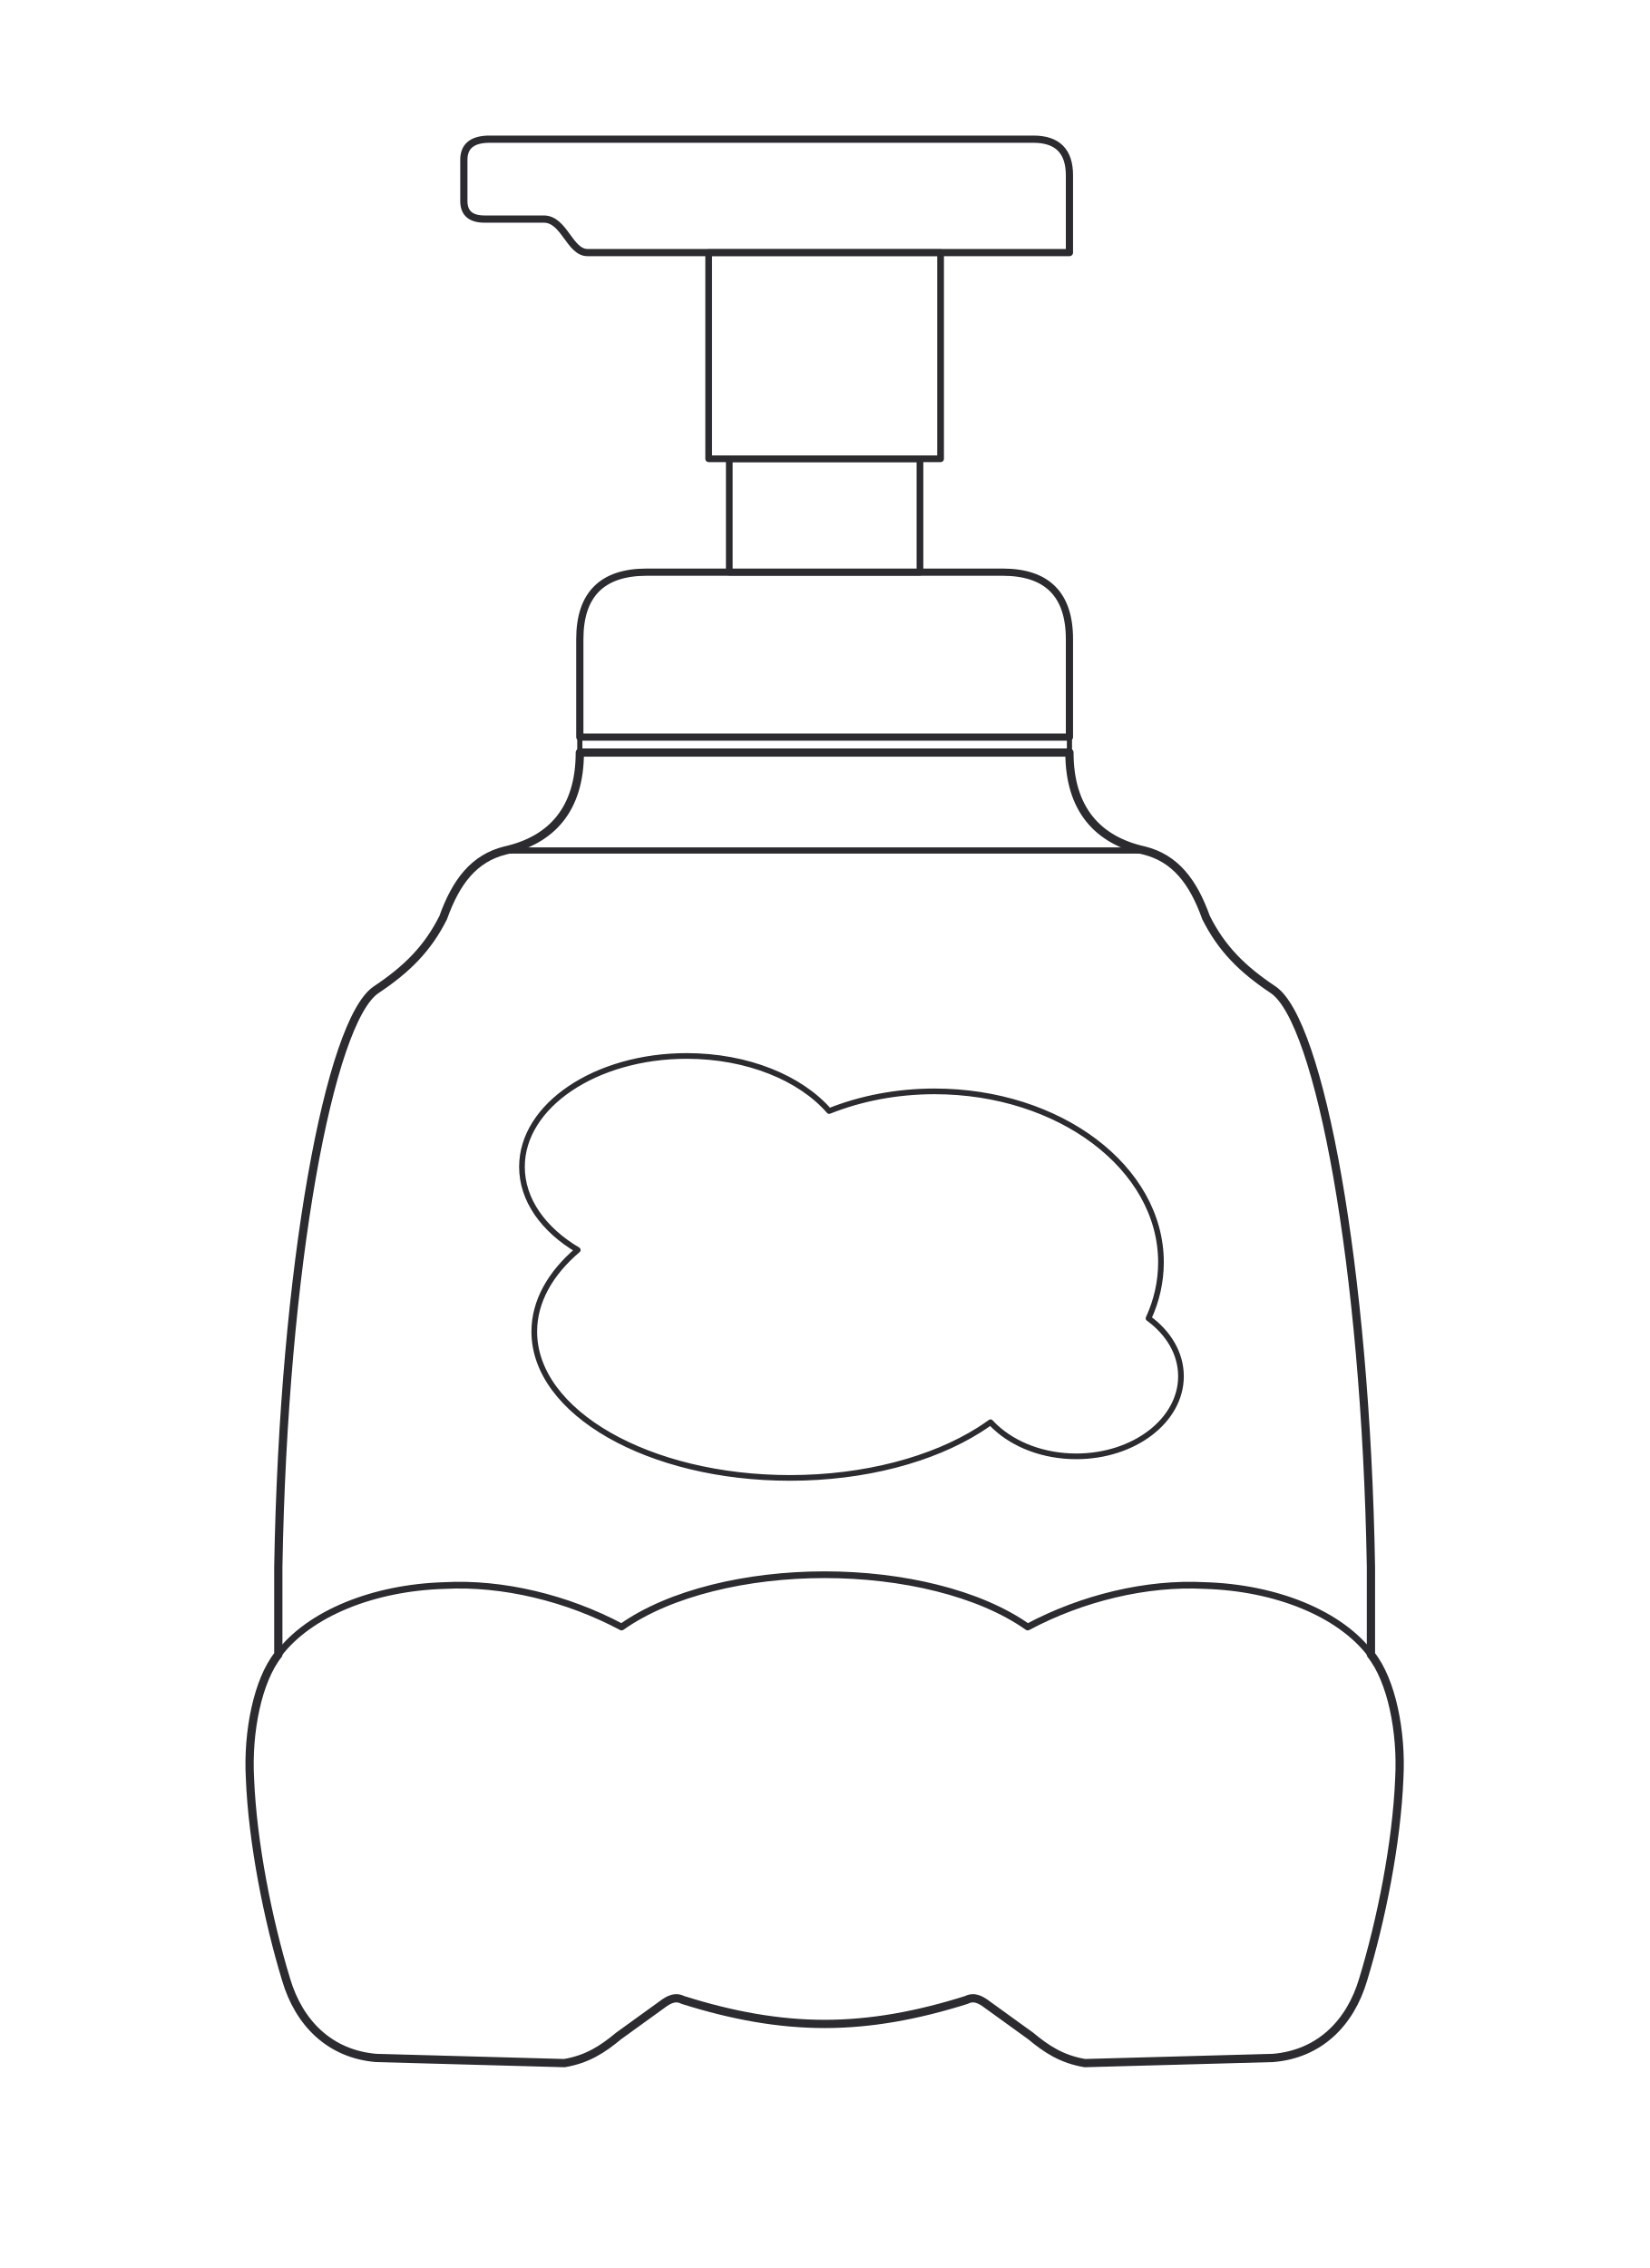
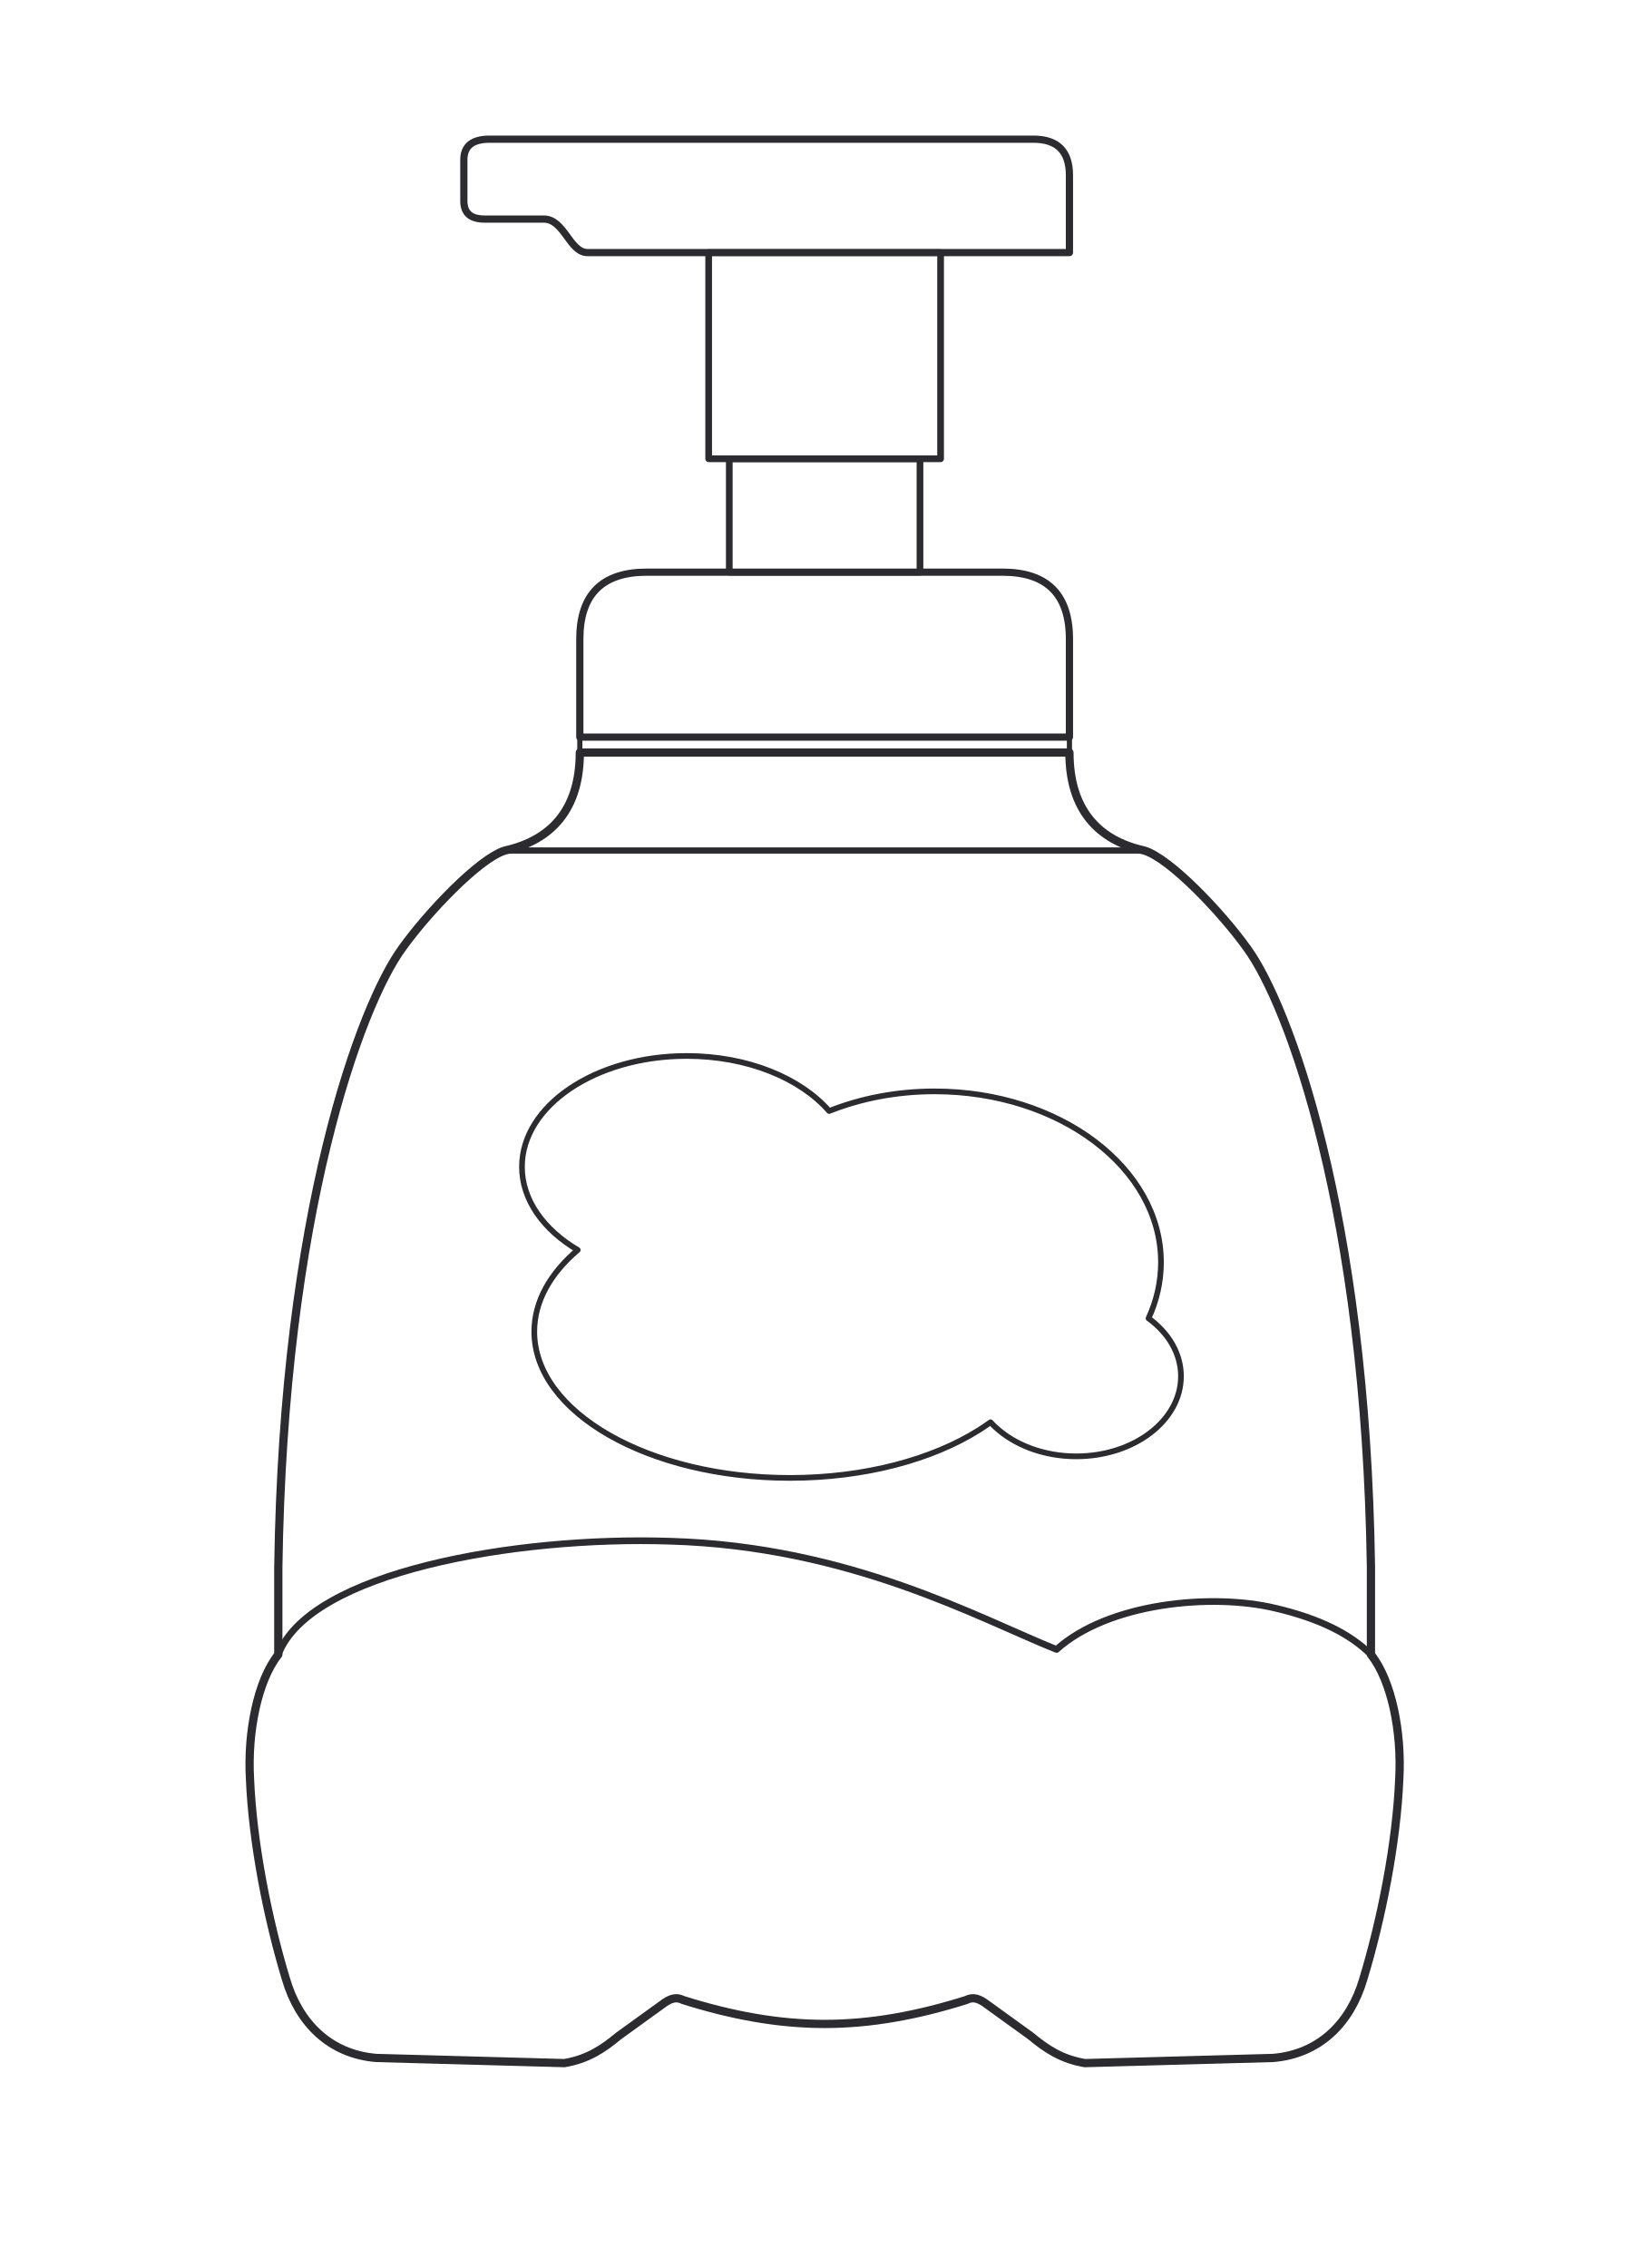
<svg xmlns="http://www.w3.org/2000/svg" width="640" height="880" viewBox="0 0 640 880">
  <g id="Bottle">
-     <path id="body_outline" d="M 225 292 C 225 314 214 326 196 330 C 184 333 177 342 172 356 C 166 368 158 376 146 384 C 128 396 110 491 108 608 L108.00 642.00 C100.00 652.00 96.00 672.00 97.00 690.00 C98.00 715.00 104.00 745.00 111.00 768.00 C116.00 785.00 128.00 797.00 146.00 798.50 L219.00 800.50 C228.00 799.00 234.00 795.00 240.00 790.00 L258.00 777.00 C261.00 775.00 263.00 775.00 265.00 776.00 C284.00 782.00 302.00 785.30 320.00 785.30 C338.00 785.30 356.00 782.00 375.00 776.00 C377.00 775.00 379.00 775.00 382.00 777.00 L400.00 790.00 C406.00 795.00 412.00 799.00 421.00 800.50 L494.00 798.50 C512.00 797.00 524.00 785.00 529.00 768.00 C536.00 745.00 542.00 715.00 543.00 690.00 C544.00 672.00 540.00 652.00 532.00 642.00 L 532 608 C 530 491 512 396 494 384 C 482 376 474 368 468 356 C 463 342 456 333 444 330 C 426 326 415 314 415 292 Z" fill="none" stroke="#2b2b30" stroke-width="3.2" stroke-linejoin="round" stroke-linecap="round" />
+     <path id="body_outline" d="M 225 292 C 225 314 214 326 196 330 C 186 333 166 354 156 368 C 140 390 110 470.2 108 608 L108.00 642.00 C100.00 652.00 96.00 672.00 97.00 690.00 C98.00 715.00 104.00 745.00 111.00 768.00 C116.00 785.00 128.00 797.00 146.00 798.50 L219.00 800.50 C228.00 799.00 234.00 795.00 240.00 790.00 L258.00 777.00 C261.00 775.00 263.00 775.00 265.00 776.00 C284.00 782.00 302.00 785.30 320.00 785.30 C338.00 785.30 356.00 782.00 375.00 776.00 C377.00 775.00 379.00 775.00 382.00 777.00 L400.00 790.00 C406.00 795.00 412.00 799.00 421.00 800.50 L494.00 798.50 C512.00 797.00 524.00 785.00 529.00 768.00 C536.00 745.00 542.00 715.00 543.00 690.00 C544.00 672.00 540.00 652.00 532.00 642.00 L 532 608 C 530 470.2 500 390 484 368 C 474 354 454 333 444 330 C 426 326 415 314 415 292 Z" fill="none" stroke="#2b2b30" stroke-width="3.2" stroke-linejoin="round" stroke-linecap="round" />
    <path id="shoulder_parting_line" d="M 196 330 L 444 330" fill="none" stroke="#2b2b30" stroke-width="2.4" stroke-linejoin="round" stroke-linecap="round" />
-     <path id="foam_parting_line" d="M108.00 642.00 C120.00 626.00 145.00 616.00 172.50 615.20 C195.00 614.00 220.00 620.00 241.20 631.30 C260.00 618.00 290.00 611.00 320.00 611.00 C350.00 611.00 380.00 618.00 398.80 631.30 C420.00 620.00 445.00 614.00 467.50 615.20 C495.00 616.00 520.00 626.00 532.00 642.00" fill="none" stroke="#2b2b30" stroke-width="2.6" stroke-linejoin="round" stroke-linecap="round" />
+     <path id="foam_parting_line" d="M108 642 C120 610 200 596 260 598 C330 600 380 628 410 640 C430 622 470 618 495 624 C512 628 524 634 532 642" fill="none" stroke="#2b2b30" stroke-width="2.6" stroke-linejoin="round" stroke-linecap="round" />
  </g>
  <g id="Label">
    <path id="label" d="M458.28 534.00 C458.28 551.16 440.09 565.07 417.65 565.07 C404.99 565.07 393.68 560.64 386.23 553.70 C385.58 553.10 384.97 552.48 384.38 551.84 C382.97 552.86 381.51 553.85 379.98 554.82 C361.84 566.26 335.65 573.44 306.52 573.44 C251.74 573.44 207.33 548.03 207.33 516.68 C207.33 504.95 213.55 494.05 224.20 485.00 C210.92 477.13 202.55 465.59 202.55 452.74 C202.55 428.98 231.17 409.72 266.48 409.72 C290.06 409.72 310.66 418.31 321.75 431.09 C333.97 426.22 347.90 423.46 362.68 423.46 C411.19 423.46 450.52 453.16 450.52 489.79 C450.52 497.40 448.82 504.71 445.69 511.52 C453.45 517.17 458.28 525.16 458.28 534.00 Z" fill="none" stroke="#2b2b30" stroke-width="2.2" stroke-linejoin="round" stroke-linecap="round" />
  </g>
  <g id="Pump">
    <path id="stem_lower" d="M 283 178 L 357 178 L 357 222 L 283 222 Z" fill="none" stroke="#2b2b30" stroke-width="2.6" stroke-linejoin="round" stroke-linecap="round" />
    <path id="stem_upper" d="M 275 98 L 365 98 L 365 178 L 275 178 Z" fill="none" stroke="#2b2b30" stroke-width="2.6" stroke-linejoin="round" stroke-linecap="round" />
    <path id="cap" d="M 225 286 L 225 248 Q 225 222 251 222 L 389 222 Q 415 222 415 248 L 415 286 Z" fill="none" stroke="#2b2b30" stroke-width="2.8" stroke-linejoin="round" stroke-linecap="round" />
    <path id="cap_ring" d="M 225 286 L 415 286 L 415 292 L 225 292 Z" fill="none" stroke="#2b2b30" stroke-width="2.0" stroke-linejoin="round" stroke-linecap="round" />
    <path id="pump_head" d="M 190 54 L 401 54 Q 415 54 415 68 L 415 98 L 228 98 C 221 98 219 85 211 85 L 188 85 Q 180 85 180 78 L 180 62 Q 180 54 190 54 Z" fill="none" stroke="#2b2b30" stroke-width="2.8" stroke-linejoin="round" stroke-linecap="round" />
  </g>
</svg>
